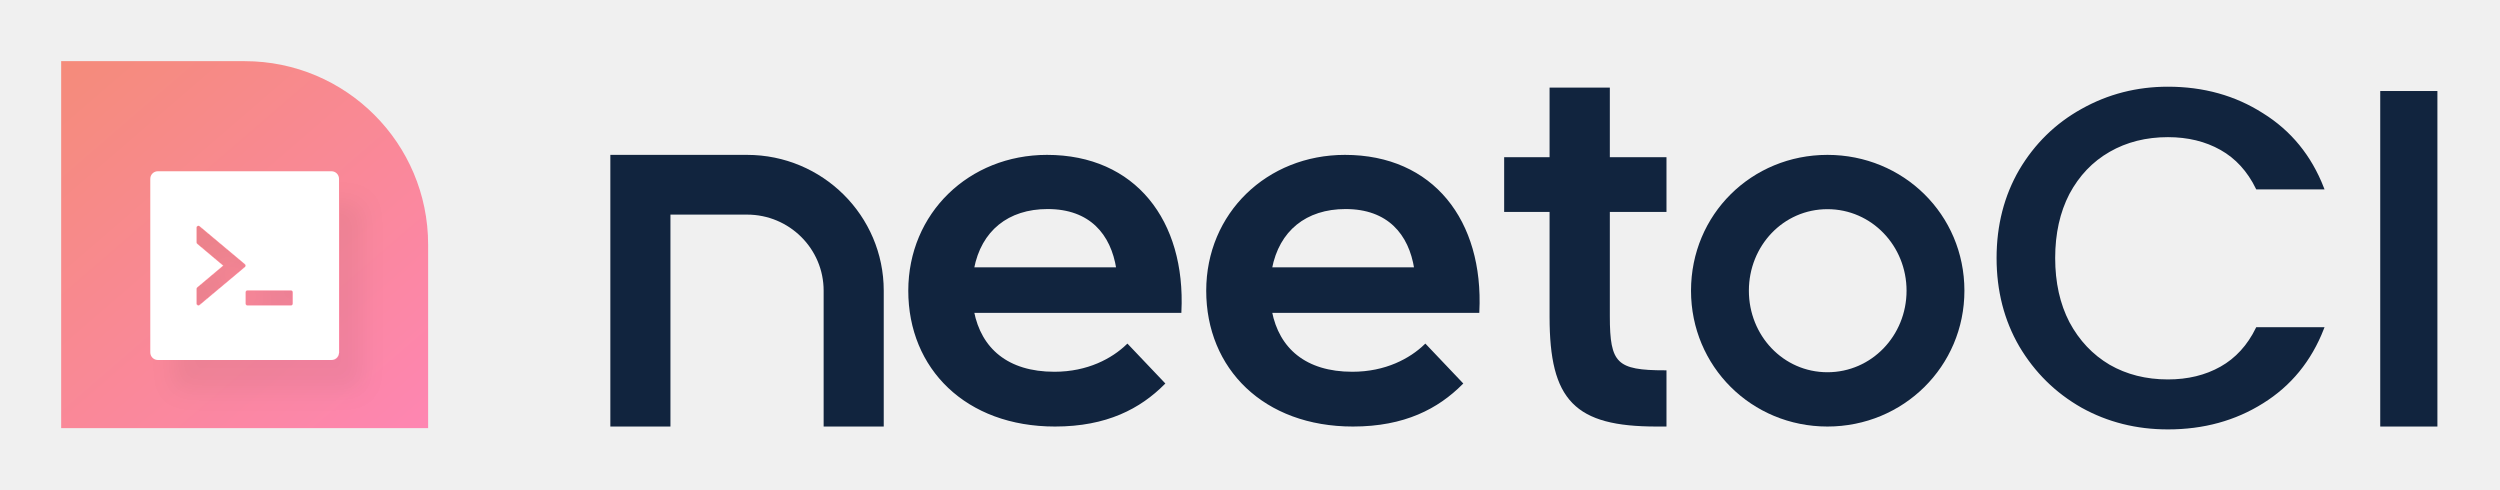
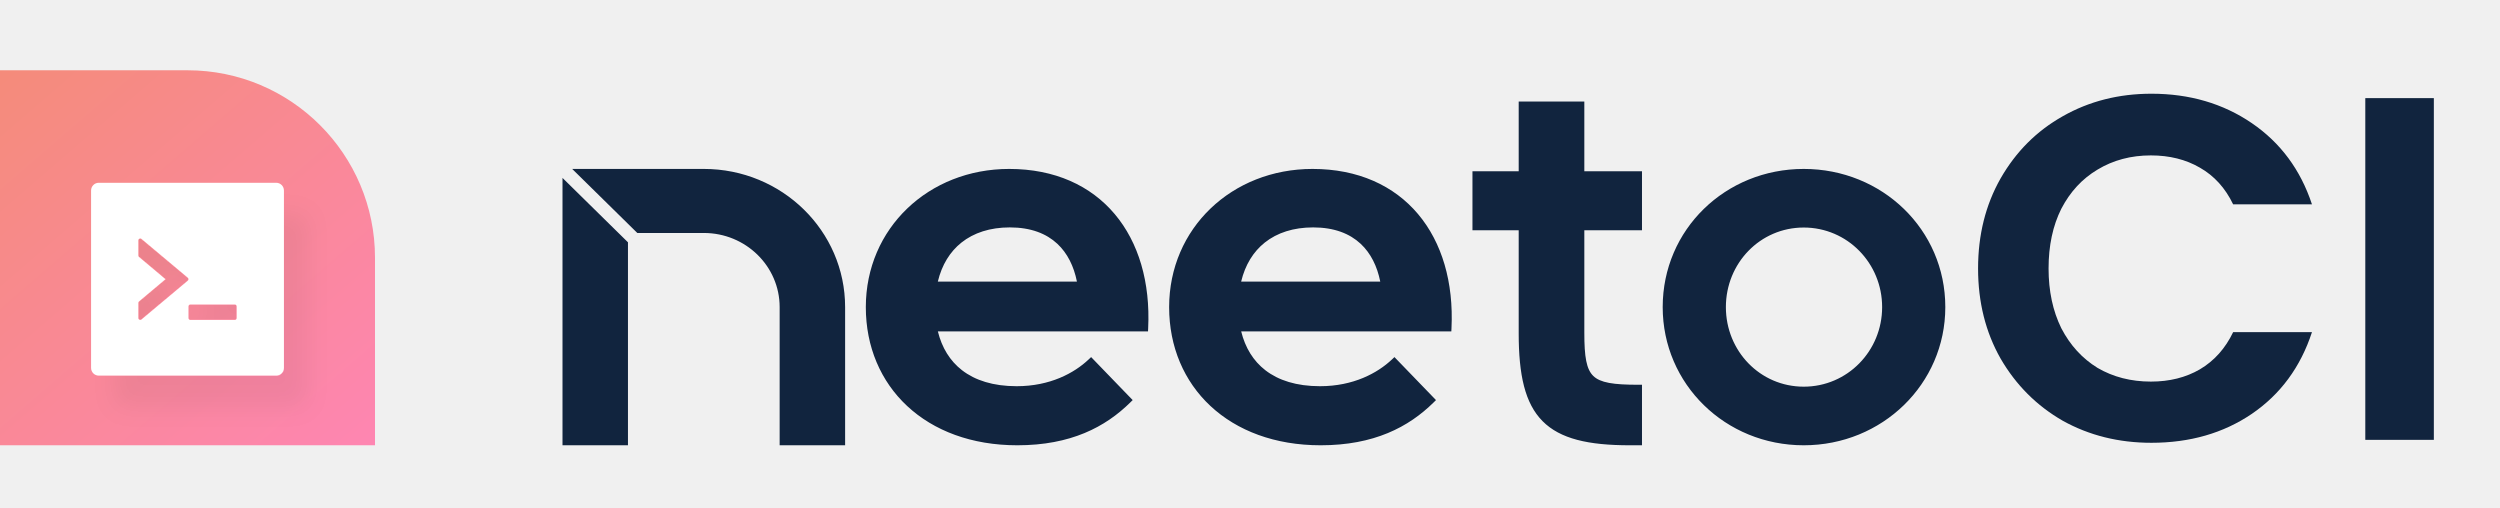
- <svg xmlns="http://www.w3.org/2000/svg" width="327" height="64" viewBox="0 0 327 64" fill="none">
-   <path d="M56 32C56 18.745 45.255 8 32 8H8V56H56V32Z" fill="url(#paint0_linear_3240_12670)" />
-   <g filter="url(#filter0_d_3240_12670)">
-     <path d="M43.356 22.4H20.645C20.099 22.4 19.658 22.841 19.658 23.387V46.098C19.658 46.644 20.099 47.086 20.645 47.086H43.356C43.902 47.086 44.343 46.644 44.343 46.098V23.387C44.343 22.841 43.902 22.4 43.356 22.4ZM32.035 34.931L26.11 39.899C25.95 40.035 25.706 39.921 25.706 39.711V37.776C25.706 37.705 25.74 37.634 25.795 37.588L29.183 34.743L25.795 31.898C25.767 31.875 25.744 31.847 25.729 31.814C25.713 31.781 25.705 31.746 25.706 31.709V29.775C25.706 29.565 25.95 29.451 26.11 29.587L32.035 34.551C32.155 34.65 32.155 34.832 32.035 34.931ZM38.295 39.711C38.295 39.846 38.191 39.958 38.064 39.958H32.355C32.229 39.958 32.124 39.846 32.124 39.711V38.23C32.124 38.094 32.229 37.983 32.355 37.983H38.064C38.191 37.983 38.295 38.094 38.295 38.23V39.711Z" fill="white" />
+ <svg xmlns="http://www.w3.org/2000/svg" width="320" height="65" viewBox="0 0 320 65" fill="none">
+   <path d="M48 32.996C48 19.741 37.255 8.996 24 8.996H0V56.996H48V32.996Z" fill="url(#paint0_linear_3688_21636)" />
+   <g filter="url(#filter0_d_3688_21636)">
+     <path d="M35.356 23.395H12.645C12.099 23.395 11.658 23.837 11.658 24.383V47.094C11.658 47.64 12.099 48.081 12.645 48.081H35.356C35.902 48.081 36.343 47.64 36.343 47.094V24.383C36.343 23.837 35.902 23.395 35.356 23.395ZM24.035 35.927L18.11 40.895C17.95 41.03 17.706 40.916 17.706 40.706V38.772C17.706 38.701 17.74 38.63 17.795 38.583L21.183 35.738L17.795 32.893C17.767 32.871 17.744 32.842 17.729 32.81C17.713 32.777 17.705 32.741 17.706 32.705V30.77C17.706 30.561 17.95 30.446 18.11 30.582L24.035 35.547C24.155 35.646 24.155 35.828 24.035 35.927ZM30.295 40.706C30.295 40.842 30.191 40.953 30.064 40.953H24.355C24.229 40.953 24.124 40.842 24.124 40.706V39.225C24.124 39.09 24.229 38.978 24.355 38.978H30.064C30.191 38.978 30.295 39.09 30.295 39.225V40.706Z" fill="white" />
  </g>
-   <path d="M80 20.424V55.624H87.528V27.904H97.714C103.339 27.904 107.899 32.435 107.899 38.024V55.624H115.427V38.024C115.427 28.304 107.497 20.424 97.714 20.424H80Z" fill="#11243E" />
-   <path fill-rule="evenodd" clip-rule="evenodd" d="M146.177 35.132C145.455 30.552 142.646 27.177 137.028 27.177C131.81 27.177 128.199 30.068 127.237 35.132H146.177ZM137.911 48.793C142.325 48.793 145.535 47.025 147.462 45.177L152.197 50.159C149.066 53.294 144.734 55.624 137.992 55.624C126.434 55.624 118.97 48.151 118.97 38.026C118.97 27.98 126.836 20.424 136.946 20.424C148.423 20.424 154.924 28.943 154.364 40.757H127.237C128.199 45.66 131.73 48.793 137.911 48.793Z" fill="#11243E" />
-   <path fill-rule="evenodd" clip-rule="evenodd" d="M185.148 35.132C184.426 30.552 181.616 27.177 175.998 27.177C170.78 27.177 167.169 30.068 166.207 35.132H185.148ZM176.881 48.793C181.295 48.793 184.505 47.025 186.432 45.177L191.167 50.159C188.036 53.294 183.704 55.624 176.962 55.624C165.404 55.624 157.94 48.151 157.94 38.026C157.94 27.98 165.807 20.424 175.916 20.424C187.393 20.424 193.894 28.943 193.334 40.757H166.207C167.169 45.66 170.7 48.793 176.881 48.793Z" fill="#11243E" />
-   <path fill-rule="evenodd" clip-rule="evenodd" d="M196.91 20.727H202.851V11.624H210.4V20.727H217.809V27.551H210.4V41.378C210.4 47.633 211.378 48.605 217.809 48.605V55.624H216.691C206.066 55.624 202.851 52.288 202.851 41.449V27.551H196.91V20.727Z" fill="#11243E" />
-   <path fill-rule="evenodd" clip-rule="evenodd" d="M249.544 38.025C249.544 32.067 244.9 27.193 239.031 27.193C233.16 27.193 228.587 32.067 228.587 38.025C228.587 43.981 233.16 48.855 239.031 48.855C244.9 48.855 249.544 43.981 249.544 38.025ZM221.351 38.025C221.351 28.141 229.201 20.424 239.031 20.424C248.861 20.424 256.779 28.141 256.779 38.025C256.779 47.84 248.861 55.624 239.031 55.624C229.201 55.624 221.351 47.84 221.351 38.025Z" fill="#11243E" />
-   <path d="M261.319 33.753C261.319 29.492 262.3 25.669 264.264 22.285C266.269 18.901 268.964 16.269 272.348 14.389C275.774 12.468 279.513 11.507 283.565 11.507C288.203 11.507 292.318 12.656 295.911 14.953C299.545 17.209 302.177 20.426 303.807 24.604H295.221C294.093 22.306 292.527 20.593 290.521 19.465C288.516 18.337 286.197 17.773 283.565 17.773C280.683 17.773 278.113 18.421 275.857 19.716C273.601 21.011 271.826 22.87 270.531 25.293C269.277 27.716 268.651 30.537 268.651 33.753C268.651 36.97 269.277 39.79 270.531 42.213C271.826 44.636 273.601 46.517 275.857 47.853C278.113 49.148 280.683 49.796 283.565 49.796C286.197 49.796 288.516 49.232 290.521 48.104C292.527 46.976 294.093 45.263 295.221 42.965H303.807C302.177 47.143 299.545 50.36 295.911 52.616C292.318 54.872 288.203 56 283.565 56C279.471 56 275.732 55.06 272.348 53.18C268.964 51.258 266.269 48.605 264.264 45.221C262.3 41.837 261.319 38.015 261.319 33.753Z" fill="#11243E" />
-   <path d="M318.646 12.071V55.624H311.502V12.071H318.646Z" fill="#11243E" />
-   <path d="M80 20.424V55.624H87.528V27.904H97.714C103.339 27.904 107.899 32.435 107.899 38.024V55.624H115.427V38.024C115.427 28.304 107.497 20.424 97.714 20.424H80Z" stroke="#11243E" stroke-width="0.333" />
-   <path fill-rule="evenodd" clip-rule="evenodd" d="M146.177 35.132C145.455 30.552 142.646 27.177 137.028 27.177C131.81 27.177 128.199 30.068 127.237 35.132H146.177ZM137.911 48.793C142.325 48.793 145.535 47.025 147.462 45.177L152.197 50.159C149.066 53.294 144.734 55.624 137.992 55.624C126.434 55.624 118.97 48.151 118.97 38.026C118.97 27.98 126.836 20.424 136.946 20.424C148.423 20.424 154.924 28.943 154.364 40.757H127.237C128.199 45.66 131.73 48.793 137.911 48.793Z" stroke="#11243E" stroke-width="0.333" />
-   <path fill-rule="evenodd" clip-rule="evenodd" d="M185.148 35.132C184.426 30.552 181.616 27.177 175.998 27.177C170.78 27.177 167.169 30.068 166.207 35.132H185.148ZM176.881 48.793C181.295 48.793 184.505 47.025 186.432 45.177L191.167 50.159C188.036 53.294 183.704 55.624 176.962 55.624C165.404 55.624 157.94 48.151 157.94 38.026C157.94 27.98 165.807 20.424 175.916 20.424C187.393 20.424 193.894 28.943 193.334 40.757H166.207C167.169 45.66 170.7 48.793 176.881 48.793Z" stroke="#11243E" stroke-width="0.333" />
-   <path fill-rule="evenodd" clip-rule="evenodd" d="M196.91 20.727H202.851V11.624H210.4V20.727H217.809V27.551H210.4V41.378C210.4 47.633 211.378 48.605 217.809 48.605V55.624H216.691C206.066 55.624 202.851 52.288 202.851 41.449V27.551H196.91V20.727Z" stroke="#11243E" stroke-width="0.333" />
-   <path fill-rule="evenodd" clip-rule="evenodd" d="M249.544 38.025C249.544 32.067 244.9 27.193 239.031 27.193C233.16 27.193 228.587 32.067 228.587 38.025C228.587 43.981 233.16 48.855 239.031 48.855C244.9 48.855 249.544 43.981 249.544 38.025ZM221.351 38.025C221.351 28.141 229.201 20.424 239.031 20.424C248.861 20.424 256.779 28.141 256.779 38.025C256.779 47.84 248.861 55.624 239.031 55.624C229.201 55.624 221.351 47.84 221.351 38.025Z" stroke="#11243E" stroke-width="0.333" />
-   <path d="M261.319 33.753C261.319 29.492 262.3 25.669 264.264 22.285C266.269 18.901 268.964 16.269 272.348 14.389C275.774 12.468 279.513 11.507 283.565 11.507C288.203 11.507 292.318 12.656 295.911 14.953C299.545 17.209 302.177 20.426 303.807 24.604H295.221C294.093 22.306 292.527 20.593 290.521 19.465C288.516 18.337 286.197 17.773 283.565 17.773C280.683 17.773 278.113 18.421 275.857 19.716C273.601 21.011 271.826 22.87 270.531 25.293C269.277 27.716 268.651 30.537 268.651 33.753C268.651 36.97 269.277 39.79 270.531 42.213C271.826 44.636 273.601 46.517 275.857 47.853C278.113 49.148 280.683 49.796 283.565 49.796C286.197 49.796 288.516 49.232 290.521 48.104C292.527 46.976 294.093 45.263 295.221 42.965H303.807C302.177 47.143 299.545 50.36 295.911 52.616C292.318 54.872 288.203 56 283.565 56C279.471 56 275.732 55.06 272.348 53.18C268.964 51.258 266.269 48.605 264.264 45.221C262.3 41.837 261.319 38.015 261.319 33.753Z" stroke="#11243E" stroke-width="0.333" />
-   <path d="M318.646 12.071V55.624H311.502V12.071H318.646Z" stroke="#11243E" stroke-width="0.333" />
+   <path fill-rule="evenodd" clip-rule="evenodd" d="M90.087 21.623H73.24L81.576 29.821H90.087C95.451 29.821 99.795 34.071 99.795 39.309V56.996H108.175V39.309C108.175 29.538 100.074 21.623 90.087 21.623ZM80.379 31.014L72 22.773V56.996H80.379V31.014ZM144.982 51.212L139.664 45.708L139.346 46.009C137.501 47.751 134.408 49.434 130.135 49.434C127.13 49.434 124.814 48.685 123.14 47.39C121.593 46.193 120.559 44.503 120.047 42.421H146.946L146.966 42.009C147.249 36.137 145.75 31.04 142.686 27.403C139.615 23.758 135.007 21.623 129.173 21.623C118.87 21.623 110.825 29.212 110.825 39.311C110.825 44.384 112.728 48.814 116.12 51.973C119.511 55.132 124.362 56.996 130.216 56.996C137.052 56.996 141.48 54.663 144.679 51.511L144.982 51.212ZM183.807 51.212L178.49 45.708L178.171 46.009C176.326 47.751 173.233 49.434 168.96 49.434C165.955 49.434 163.639 48.685 161.965 47.39C160.418 46.193 159.385 44.503 158.872 42.421H185.771L185.791 42.009C186.074 36.137 184.575 31.04 181.511 27.403C178.44 23.758 173.832 21.623 167.999 21.623C157.695 21.623 149.65 29.212 149.65 39.311C149.65 44.384 151.553 48.814 154.945 51.973C158.336 55.132 163.187 56.996 169.041 56.996C175.877 56.996 180.305 54.663 183.504 51.511L183.807 51.212ZM194.393 21.92H188.475V29.475H194.393V42.666C194.393 47.993 195.189 51.624 197.443 53.901C199.701 56.182 203.311 56.996 208.622 56.996H210.175V49.249H209.735C208.138 49.249 206.91 49.189 205.961 49.012C205.015 48.836 204.387 48.55 203.95 48.13C203.514 47.71 203.22 47.11 203.038 46.207C202.856 45.3 202.794 44.126 202.794 42.597V29.475H210.175V21.92H202.794V12.996H194.393V21.92ZM129.255 29.108C131.961 29.108 133.946 29.905 135.34 31.205C136.632 32.409 137.453 34.079 137.846 36.041H120.043C120.557 33.892 121.603 32.214 123.065 31.049C124.642 29.793 126.738 29.108 129.255 29.108ZM168.081 29.108C170.786 29.108 172.771 29.905 174.165 31.205C175.457 32.409 176.278 34.079 176.672 36.041H158.868C159.382 33.892 160.428 32.214 161.89 31.049C163.467 29.793 165.563 29.108 168.081 29.108ZM230.879 29.124C236.469 29.124 240.913 33.694 240.913 39.31C240.913 44.925 236.469 49.494 230.879 49.494C225.291 49.494 220.913 44.928 220.913 39.31C220.913 33.69 225.291 29.124 230.879 29.124ZM230.879 21.623C220.846 21.623 212.825 29.378 212.825 39.31C212.825 49.173 220.845 56.996 230.879 56.996C240.91 56.996 249 49.175 249 39.31C249 29.376 240.909 21.623 230.879 21.623Z" fill="#11243E" />
+   <path d="M253.193 34.368C253.193 30.064 254.154 26.221 256.076 22.837C258.04 19.411 260.692 16.758 264.035 14.878C267.419 12.957 271.2 11.996 275.377 11.996C280.265 11.996 284.548 13.249 288.224 15.756C291.9 18.262 294.47 21.73 295.932 26.158H285.843C284.84 24.069 283.42 22.503 281.581 21.458C279.785 20.414 277.696 19.892 275.315 19.892C272.766 19.892 270.489 20.497 268.484 21.709C266.52 22.879 264.975 24.55 263.847 26.722C262.76 28.895 262.217 31.443 262.217 34.368C262.217 37.25 262.76 39.799 263.847 42.013C264.975 44.185 266.52 45.877 268.484 47.089C270.489 48.259 272.766 48.844 275.315 48.844C277.696 48.844 279.785 48.321 281.581 47.277C283.42 46.191 284.84 44.603 285.843 42.514H295.932C294.47 46.984 291.9 50.473 288.224 52.98C284.589 55.444 280.307 56.677 275.377 56.677C271.2 56.677 267.419 55.737 264.035 53.857C260.692 51.935 258.04 49.282 256.076 45.898C254.154 42.514 253.193 38.671 253.193 34.368Z" fill="#11243E" />
+   <path d="M311.532 12.56V56.301H302.759V12.56H311.532Z" fill="#11243E" />
  <defs>
-     <filter id="filter0_d_3240_12670" x="19.658" y="22.4" width="30.686" height="31.686" filterUnits="userSpaceOnUse" color-interpolation-filters="sRGB">
+     <filter id="filter0_d_3688_21636" x="11.658" y="23.395" width="30.686" height="31.686" filterUnits="userSpaceOnUse" color-interpolation-filters="sRGB">
      <feFlood flood-opacity="0" result="BackgroundImageFix" />
      <feColorMatrix in="SourceAlpha" type="matrix" values="0 0 0 0 0 0 0 0 0 0 0 0 0 0 0 0 0 0 127 0" result="hardAlpha" />
      <feOffset dx="3" dy="4" />
      <feGaussianBlur stdDeviation="1.5" />
      <feComposite in2="hardAlpha" operator="out" />
      <feColorMatrix type="matrix" values="0 0 0 0 0 0 0 0 0 0 0 0 0 0 0 0 0 0 0.05 0" />
-       <feBlend mode="normal" in2="BackgroundImageFix" result="effect1_dropShadow_3240_12670" />
-       <feBlend mode="normal" in="SourceGraphic" in2="effect1_dropShadow_3240_12670" result="shape" />
+       <feBlend mode="normal" in2="BackgroundImageFix" result="effect1_dropShadow_3688_21636" />
+       <feBlend mode="normal" in="SourceGraphic" in2="effect1_dropShadow_3688_21636" result="shape" />
    </filter>
-     <linearGradient id="paint0_linear_3240_12670" x1="56" y1="65.771" x2="-19.429" y2="-21.657" gradientUnits="userSpaceOnUse">
+     <linearGradient id="paint0_linear_3688_21636" x1="48" y1="66.767" x2="-27.429" y2="-20.662" gradientUnits="userSpaceOnUse">
      <stop stop-color="#FF85B8" />
      <stop offset="1" stop-color="#EF8F59" />
    </linearGradient>
  </defs>
</svg>
